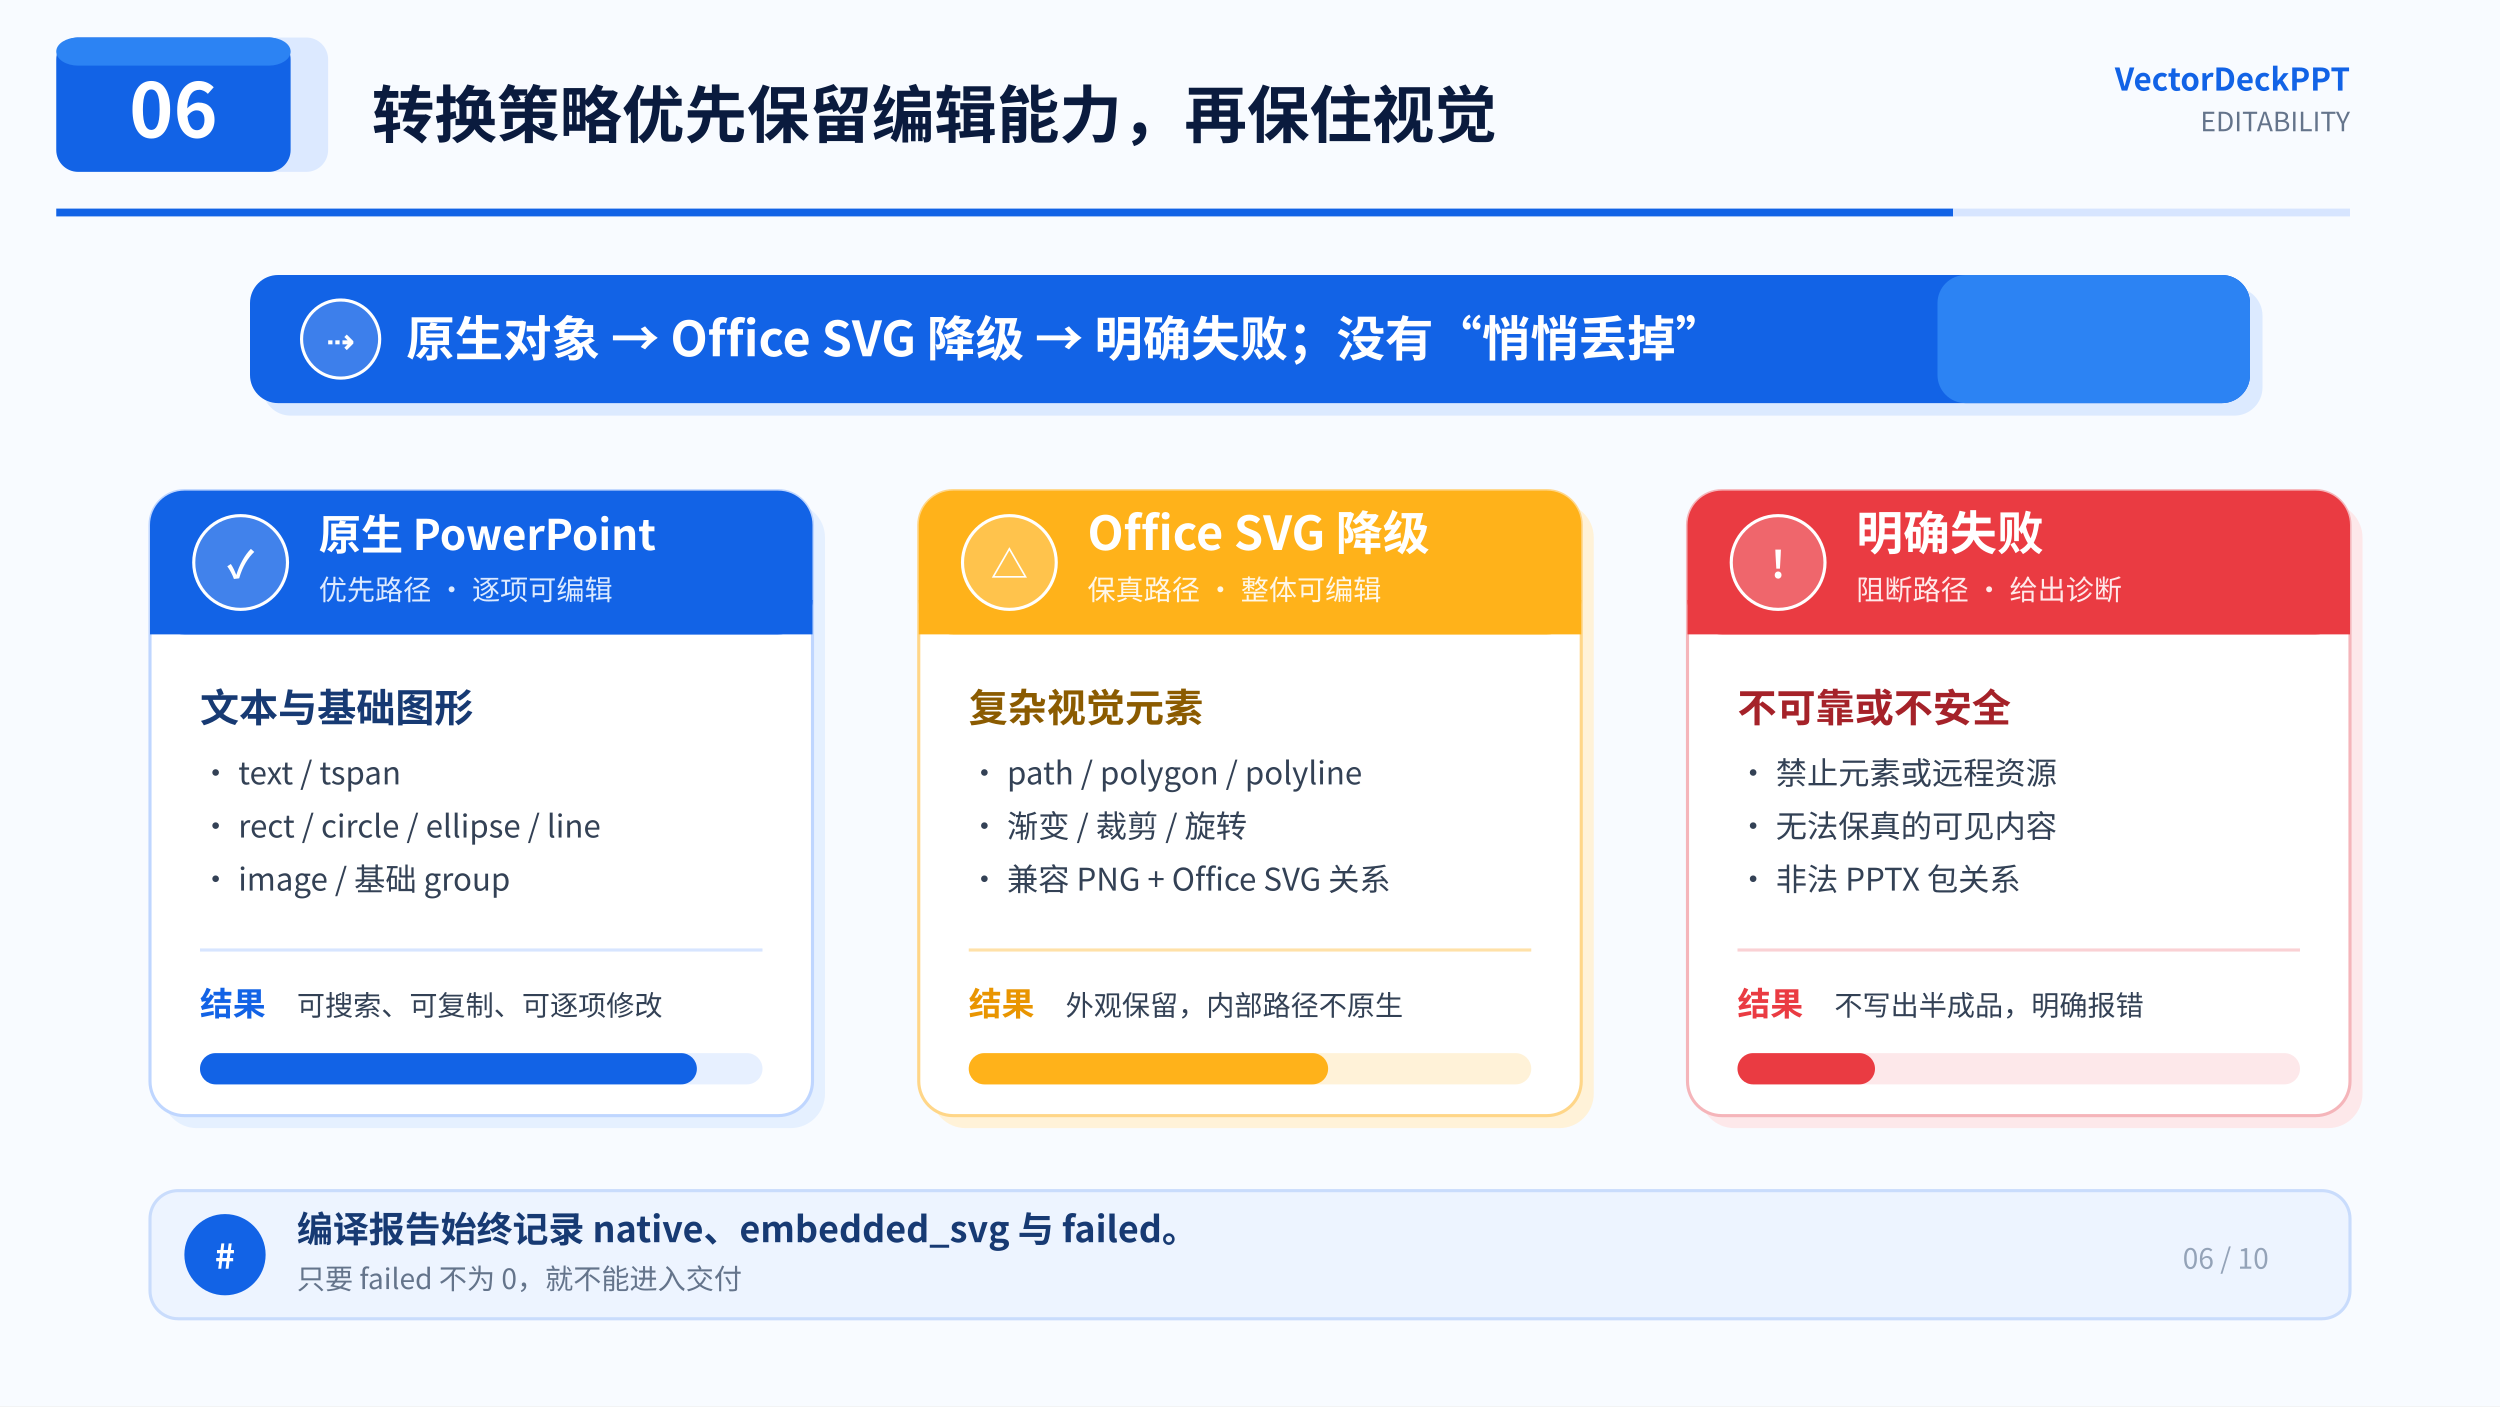
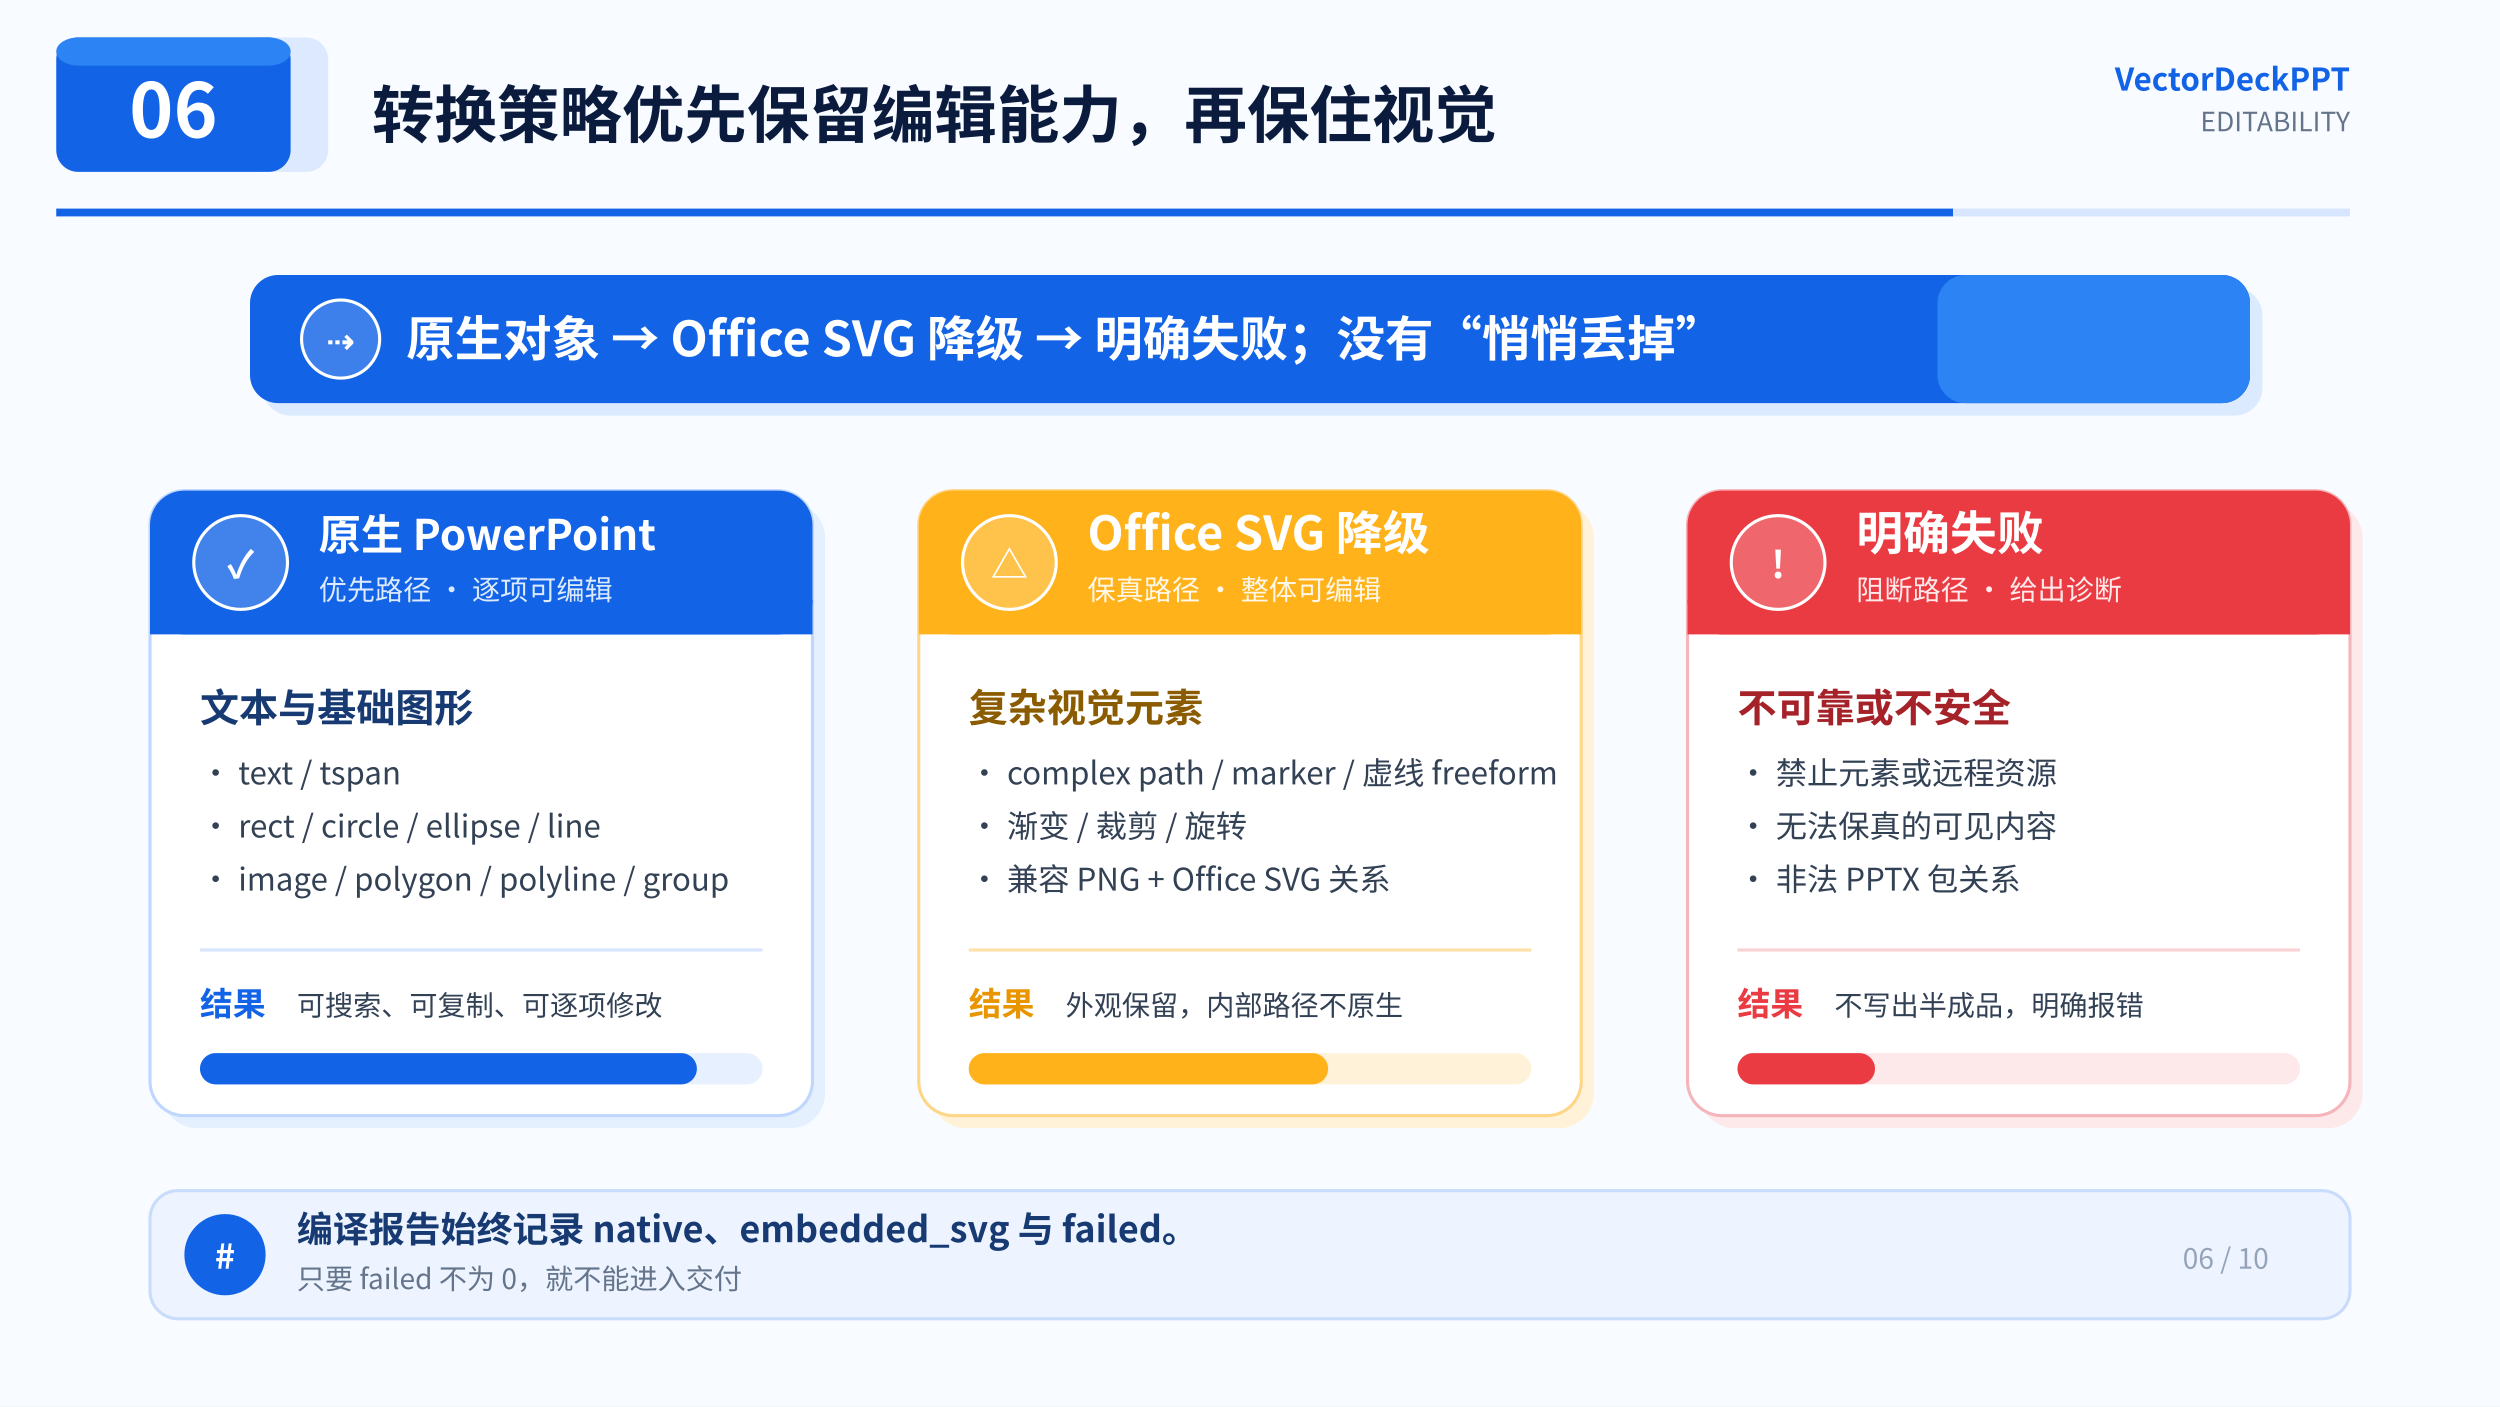
<svg xmlns="http://www.w3.org/2000/svg" width="1600" height="900" viewBox="0 0 1600 900">
  <rect x="0" y="0" width="1600" height="900" fill="#F8FBFF" />
  <g font-family="Microsoft YaHei, PingFang SC, Noto Sans CJK SC, sans-serif">
    <rect x="152" y="24" width="58" height="86" rx="14" fill="#DCE9FF" />
    <rect x="36" y="24" width="150" height="86" rx="14" fill="#1263E6" />
    <rect x="36" y="24" width="150" height="18" rx="14" fill="#2C83F3" />
    <text x="111" y="88" text-anchor="middle" font-size="48" font-weight="700" fill="#FFFFFF">06</text>
    <text x="238" y="88" font-size="40" font-weight="700" fill="#0A1B3E">转换策略优先保留编辑能力，再保住视觉</text>
    <text x="1504" y="58" text-anchor="end" font-size="20" font-weight="700" fill="#1263E6">VectorDeckPPT</text>
    <text x="1504" y="84" text-anchor="end" font-size="17" fill="#64748B">EDITABILITY</text>
    <line x1="36" y1="136" x2="1250" y2="136" stroke="#1263E6" stroke-width="5" />
    <line x1="1250" y1="136" x2="1504" y2="136" stroke="#D7E5FF" stroke-width="5" />
    <rect x="168" y="184" width="1280" height="82" rx="18" fill="#DCEAFF" />
    <rect x="160" y="176" width="1280" height="82" rx="18" fill="#1263E6" />
    <rect x="1240" y="176" width="200" height="82" rx="18" fill="#2C83F3" />
    <circle cx="218" cy="217" r="25" fill="#FFFFFF" fill-opacity="0.18" stroke="#FFFFFF" stroke-width="2" />
    <text x="218" y="226" text-anchor="middle" font-size="22" font-weight="700" fill="#FFFFFF">⇢</text>
    <text x="260" y="228" font-size="31" font-weight="700" fill="#FFFFFF">原生对象 → Office SVG 降级 → 明确失败；没有“悄悄丢掉”</text>
    <rect x="104" y="322" width="424" height="400" rx="22" fill="#E5F0FF" />
    <rect x="96" y="314" width="424" height="400" rx="22" fill="#FFFFFF" stroke="#BFD6FF" stroke-width="2" />
    <rect x="96" y="314" width="424" height="92" rx="22" fill="#1263E6" />
    <rect x="96" y="384" width="424" height="22" fill="#1263E6" />
    <circle cx="154" cy="360" r="30" fill="#FFFFFF" fill-opacity="0.2" stroke="#FFFFFF" stroke-width="2" />
    <text x="154" y="370" text-anchor="middle" font-size="24" font-weight="700" fill="#FFFFFF">✓</text>
    <text x="204" y="352" font-size="27" font-weight="700" fill="#FFFFFF">原生 PowerPoint</text>
    <text x="204" y="384" font-size="18" fill="#DCEAFF">优先路径 · 逐项可编辑</text>
    <text x="128" y="462" font-size="25" font-weight="700" fill="#173A73">文本与基础图形</text>
    <text x="128" y="502" font-size="20" fill="#334155">• text / tspan</text>
    <text x="128" y="536" font-size="20" fill="#334155">• rect / circle / ellipse / line</text>
-     <text x="128" y="570" font-size="20" fill="#334155">• image / 基础 group</text>
+     <text x="128" y="570" font-size="20" fill="#334155">• image / polygon / polyline / group</text>
    <line x1="128" y1="608" x2="488" y2="608" stroke="#D7E5FF" stroke-width="2" />
    <text x="128" y="650" font-size="21" font-weight="700" fill="#1263E6">结果</text>
    <text x="190" y="650" font-size="18" fill="#334155">可搜索、可复制、可逐项修改</text>
    <rect x="128" y="674" width="360" height="20" rx="10" fill="#E7F0FF" />
    <rect x="128" y="674" width="318" height="20" rx="10" fill="#1263E6" />
    <rect x="596" y="322" width="424" height="400" rx="22" fill="#FFF2D8" />
    <rect x="588" y="314" width="424" height="400" rx="22" fill="#FFFFFF" stroke="#FFD688" stroke-width="2" />
    <rect x="588" y="314" width="424" height="92" rx="22" fill="#FFB21A" />
    <rect x="588" y="384" width="424" height="22" fill="#FFB21A" />
    <circle cx="646" cy="360" r="30" fill="#FFFFFF" fill-opacity="0.22" stroke="#FFFFFF" stroke-width="2" />
    <text x="646" y="370" text-anchor="middle" font-size="24" font-weight="700" fill="#FFFFFF">△</text>
    <text x="696" y="352" font-size="30" font-weight="700" fill="#FFFFFF">Office SVG 降级</text>
    <text x="696" y="384" font-size="18" fill="#FFF7E8">保真路径 · 整体可编辑</text>
    <text x="620" y="462" font-size="25" font-weight="700" fill="#8B5B00">复杂视觉元素</text>
-     <text x="620" y="502" font-size="20" fill="#334155">• path / polygon / polyline</text>
+     <text x="620" y="502" font-size="20" fill="#334155">• complex path / marker / 虚线 freeform</text>
    <text x="620" y="536" font-size="20" fill="#334155">• 渐变 / 裁剪 / 旋转</text>
    <text x="620" y="570" font-size="20" fill="#334155">• 兼容 PNG + Office SVG 关系</text>
    <line x1="620" y1="608" x2="980" y2="608" stroke="#FFE1A8" stroke-width="2" />
    <text x="620" y="650" font-size="21" font-weight="700" fill="#E99500">结果</text>
    <text x="682" y="650" font-size="18" fill="#334155">外观保留，内部路径不原生</text>
    <rect x="620" y="674" width="360" height="20" rx="10" fill="#FFF2D8" />
    <rect x="620" y="674" width="230" height="20" rx="10" fill="#FFB21A" />
    <rect x="1088" y="322" width="424" height="400" rx="22" fill="#FDE8EA" />
    <rect x="1080" y="314" width="424" height="400" rx="22" fill="#FFFFFF" stroke="#F5B5BA" stroke-width="2" />
    <rect x="1080" y="314" width="424" height="92" rx="22" fill="#EA3B42" />
    <rect x="1080" y="384" width="424" height="22" fill="#EA3B42" />
    <circle cx="1138" cy="360" r="30" fill="#FFFFFF" fill-opacity="0.22" stroke="#FFFFFF" stroke-width="2" />
    <text x="1138" y="370" text-anchor="middle" font-size="24" font-weight="700" fill="#FFFFFF">!</text>
    <text x="1188" y="352" font-size="30" font-weight="700" fill="#FFFFFF">明确失败</text>
    <text x="1188" y="384" font-size="18" fill="#FFE9EA">阻断路径 · 给出诊断</text>
    <text x="1112" y="462" font-size="25" font-weight="700" fill="#A52229">不可靠或不安全</text>
    <text x="1112" y="502" font-size="20" fill="#334155">• 禁止元素或远程资源</text>
    <text x="1112" y="536" font-size="20" fill="#334155">• 无法保真的可见内容</text>
    <text x="1112" y="570" font-size="20" fill="#334155">• 非法 PPTX 包关系</text>
    <line x1="1112" y1="608" x2="1472" y2="608" stroke="#FAD1D4" stroke-width="2" />
    <text x="1112" y="650" font-size="21" font-weight="700" fill="#EA3B42">结果</text>
    <text x="1174" y="650" font-size="18" fill="#334155">不写出半成品，明确报错</text>
    <rect x="1112" y="674" width="360" height="20" rx="10" fill="#FDE8EA" />
    <rect x="1112" y="674" width="88" height="20" rx="10" fill="#EA3B42" />
    <rect x="96" y="762" width="1408" height="82" rx="18" fill="#EDF4FF" stroke="#C9DCFC" stroke-width="2" />
    <circle cx="144" cy="803" r="26" fill="#1263E6" />
    <text x="144" y="812" text-anchor="middle" font-size="22" font-weight="700" fill="#FFFFFF">#</text>
    <text x="190" y="795" font-size="23" font-weight="700" fill="#173A73">编译报告始终记录 native、embedded_svg 与 failed。</text>
    <text x="190" y="825" font-size="18" fill="#64748B">只要 failed 不为 0，就不能进入交付</text>
    <text x="1452" y="812" text-anchor="end" font-size="18" fill="#94A3B8">06 / 10</text>
  </g>
</svg>
